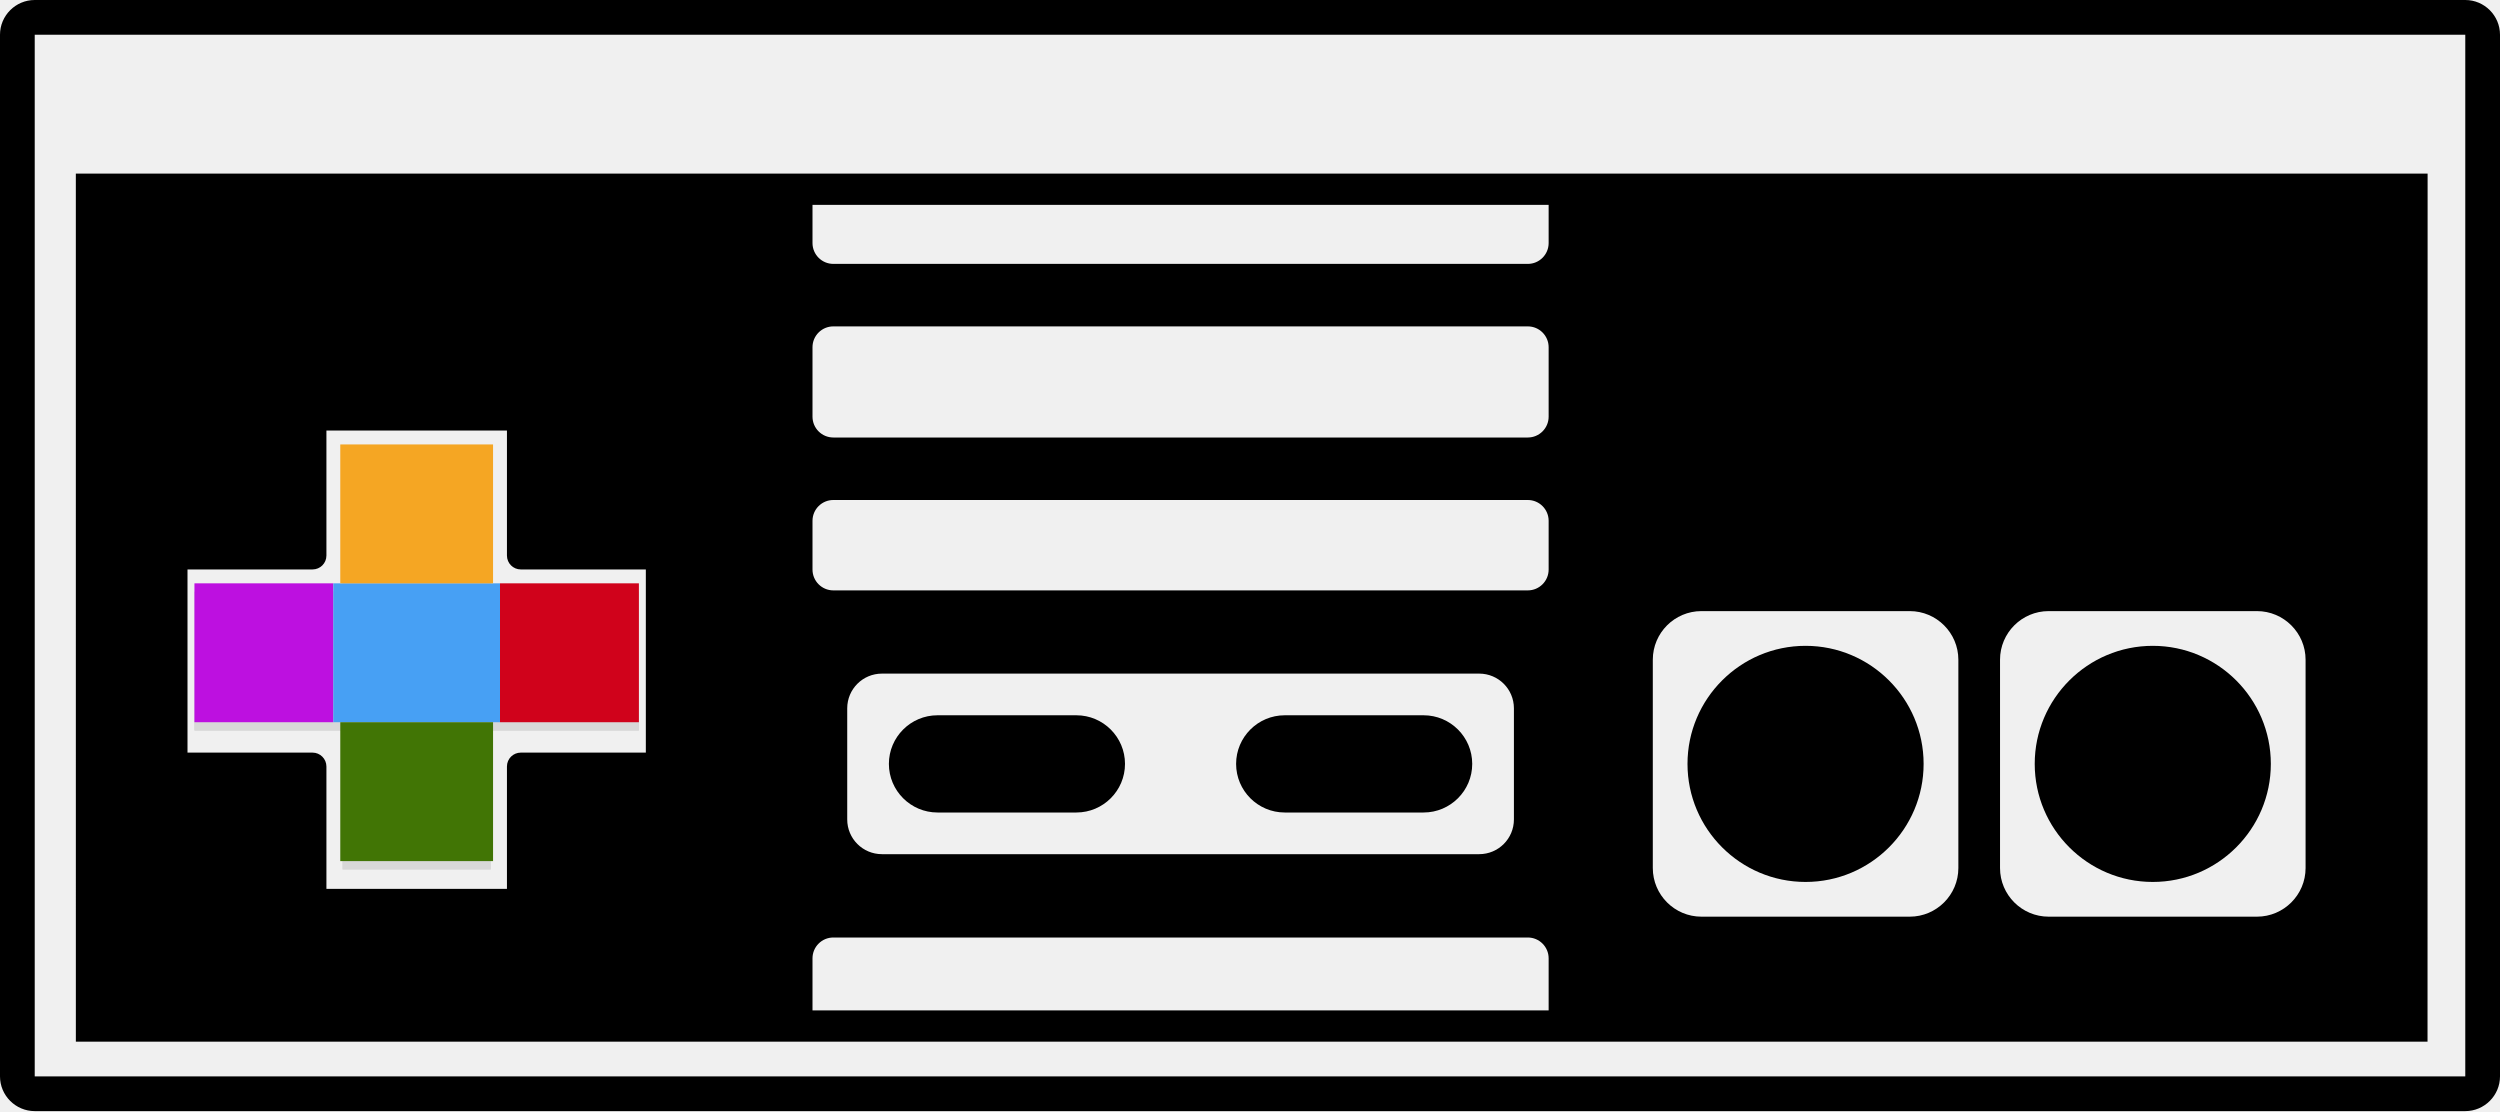
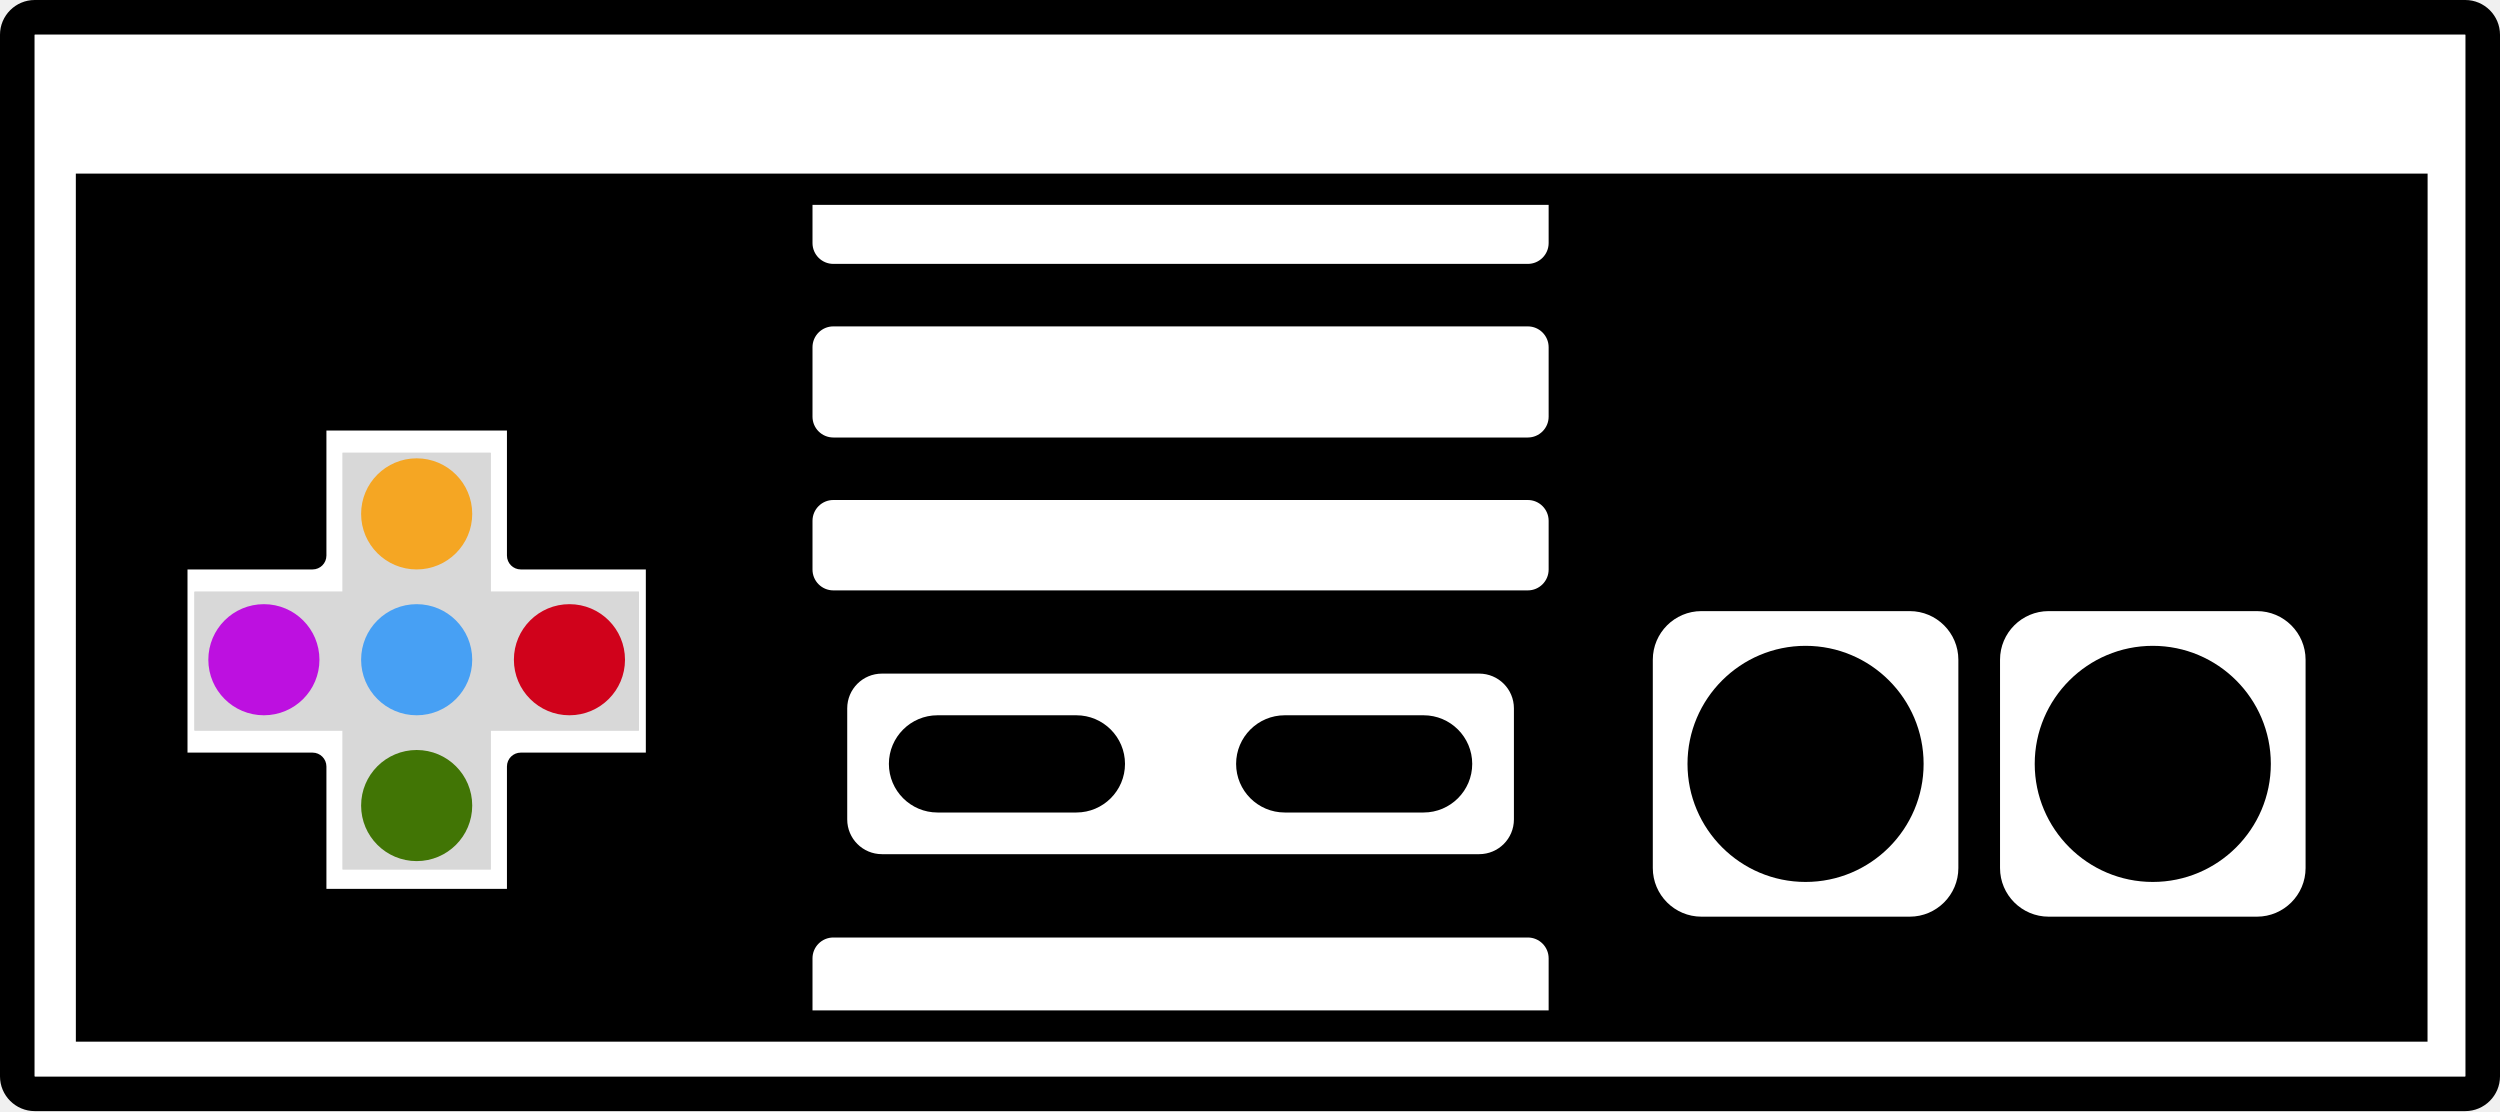
<svg xmlns="http://www.w3.org/2000/svg" xmlns:xlink="http://www.w3.org/1999/xlink" id="gamepad" width="90px" height="40px" viewBox="0 0 90 40" version="1.1">
  <defs>
    <polygon id="path-1" points="12.333 31.3 17.667 31.3 17.667 26.3 23 26.3 23 21.3 17.667 21.3 17.667 16.3 12.333 16.3 12.333 21.3 7 21.3 7 26.3 12.333 26.3" />
  </defs>
  <g id="Page-1" stroke="none" stroke-width="1" fill="none" fill-rule="evenodd">
    <g id="gamepad">
-       <g id="controller" fill-rule="nonzero" fill="#000000">
-         <path d="M88.75,0 L1.25,0 C0.562,0 0,0.562 0,1.25 L0,38.75 C0,39.438 0.562,40 1.25,40 L88.75,40 C89.438,40 90,39.438 90,38.75 L90,1.25 C90,0.562 89.438,0 88.75,0 Z M1.25,1.25 L88.75,1.25 L88.75,38.75 L1.25,38.75 L1.25,1.25 Z" id="Shape" />
-         <path d="M2.731,37.5 L87.391,37.5 L87.394,6.25 L2.73,6.25 L2.731,37.5 Z M29.25,12.5 C29.25,12.086 29.586,11.75 30,11.75 L55.001,11.75 C55.415,11.75 55.751,12.086 55.751,12.5 L55.751,15 C55.751,15.414 55.415,15.75 55.001,15.75 L30,15.75 C29.586,15.75 29.25,15.414 29.25,15 L29.25,12.5 Z M29.25,18.75 C29.25,18.336 29.586,18 30,18 L55.001,18 C55.415,18 55.751,18.336 55.751,18.75 L55.751,20.504 C55.751,20.918 55.415,21.254 55.001,21.254 L30,21.254 C29.586,21.254 29.25,20.918 29.25,20.504 L29.25,18.75 Z M54.501,25.5 L54.501,29.5 C54.501,30.191 53.942,30.75 53.251,30.75 L31.75,30.75 C31.059,30.75 30.5,30.191 30.5,29.5 L30.5,25.5 C30.5,24.809 31.059,24.25 31.75,24.25 L53.251,24.25 C53.942,24.25 54.501,24.809 54.501,25.5 Z M55.751,8.75 C55.751,9.164 55.415,9.5 55.001,9.5 L30,9.5 C29.586,9.5 29.25,9.164 29.25,8.75 L29.25,7.375 L55.751,7.375 L55.751,8.75 Z M29.25,34.5 C29.25,34.086 29.586,33.75 30,33.75 L55.001,33.75 C55.415,33.75 55.751,34.086 55.751,34.5 L55.751,36.375 L29.25,36.375 L29.25,34.5 Z M59.501,31.25 L59.501,23.75 C59.501,22.785 60.286,22 61.251,22 L68.751,22 C69.715,22 70.501,22.785 70.501,23.75 L70.501,31.25 C70.501,32.215 69.715,33 68.751,33 L61.251,33 C60.286,33 59.501,32.215 59.501,31.25 Z M72.001,31.25 L72.001,23.75 C72.001,22.785 72.786,22 73.751,22 L81.251,22 C82.215,22 83.001,22.785 83.001,23.75 L83.001,31.25 C83.001,32.215 82.215,33 81.251,33 L73.751,33 C72.786,33 72.001,32.215 72.001,31.25 Z M11.251,27.094 L6.75,27.094 L6.75,20.5 L11.251,20.5 C11.528,20.5 11.751,20.277 11.751,20 L11.751,15.5 L18.25,15.5 L18.25,20 C18.25,20.277 18.473,20.5 18.75,20.5 L23.25,20.5 L23.25,27.094 L18.75,27.094 C18.473,27.094 18.25,27.316 18.25,27.594 L18.25,32 L11.751,32 L11.751,27.594 C11.751,27.32 11.528,27.094 11.251,27.094 Z" id="Shape" />
-         <path d="M33.75,29.25 L38.75,29.25 C39.715,29.25 40.5,28.465 40.5,27.5 C40.5,26.535 39.715,25.75 38.75,25.75 L33.75,25.75 C32.785,25.75 32,26.535 32,27.5 C32,28.465 32.785,29.25 33.75,29.25 Z" id="Shape" />
-         <path d="M46.25,29.25 L51.25,29.25 C52.215,29.25 53,28.465 53,27.5 C53,26.535 52.215,25.75 51.25,25.75 L46.25,25.75 C45.285,25.75 44.5,26.535 44.5,27.5 C44.5,28.465 45.285,29.25 46.25,29.25 Z" id="Shape" />
-         <path d="M65,31.75 C67.344,31.75 69.25,29.844 69.25,27.5 C69.25,25.156 67.344,23.25 65,23.25 C62.656,23.25 60.75,25.156 60.75,27.5 C60.75,29.844 62.656,31.75 65,31.75 Z" id="a" class="pad-button" />
-         <path d="M77.5,31.75 C79.844,31.75 81.75,29.844 81.75,27.5 C81.75,25.156 79.844,23.25 77.5,23.25 C75.156,23.25 73.25,25.156 73.25,27.5 C73.25,29.844 75.156,31.75 77.5,31.75 Z" id="b" class="pad-button" />
+       <g id="controller">
+         <path d="M88.75,0 C89.438,0 90,0.562 90,1.25 L90,38.75 C90,39.438 89.438,40 88.75,40 L1.25,40 C0.562,40 0,39.438 0,38.75 L0,1.25 C0,0.562 0.562,0 1.25,0 L88.75,0 Z M1.25,1.25 L1.25,38.75 L88.75,38.75 L88.75,1.25 L1.25,1.25 Z" id="Shape" fill="#000000" fill-rule="nonzero" />
+         <polygon id="Path" fill="#FFFFFF" points="1.25 1.25 88.75 1.25 88.75 38.75 1.25 38.75" />
+         <path d="M2.731,37.5 L87.391,37.5 L87.394,6.25 L2.73,6.25 L2.731,37.5 Z M29.25,12.5 C29.25,12.086 29.586,11.75 30,11.75 L55.001,11.75 C55.415,11.75 55.751,12.086 55.751,12.5 L55.751,15 C55.751,15.414 55.415,15.75 55.001,15.75 L30,15.75 C29.586,15.75 29.25,15.414 29.25,15 L29.25,12.5 Z M29.25,18.75 C29.25,18.336 29.586,18 30,18 L55.001,18 C55.415,18 55.751,18.336 55.751,18.75 L55.751,20.504 C55.751,20.918 55.415,21.254 55.001,21.254 L30,21.254 C29.586,21.254 29.25,20.918 29.25,20.504 L29.25,18.75 Z M54.501,25.5 L54.501,29.5 C54.501,30.191 53.942,30.75 53.251,30.75 L31.75,30.75 C31.059,30.75 30.5,30.191 30.5,29.5 L30.5,25.5 C30.5,24.809 31.059,24.25 31.75,24.25 L53.251,24.25 C53.942,24.25 54.501,24.809 54.501,25.5 Z M55.751,8.75 C55.751,9.164 55.415,9.5 55.001,9.5 L30,9.5 C29.586,9.5 29.25,9.164 29.25,8.75 L29.25,7.375 L55.751,7.375 L55.751,8.75 Z M29.25,34.5 C29.25,34.086 29.586,33.75 30,33.75 L55.001,33.75 C55.415,33.75 55.751,34.086 55.751,34.5 L55.751,36.375 L29.25,36.375 L29.25,34.5 Z M59.501,31.25 L59.501,23.75 C59.501,22.785 60.286,22 61.251,22 L68.751,22 C69.715,22 70.501,22.785 70.501,23.75 L70.501,31.25 C70.501,32.215 69.715,33 68.751,33 L61.251,33 C60.286,33 59.501,32.215 59.501,31.25 Z M72.001,31.25 L72.001,23.75 C72.001,22.785 72.786,22 73.751,22 L81.251,22 C82.215,22 83.001,22.785 83.001,23.75 L83.001,31.25 C83.001,32.215 82.215,33 81.251,33 L73.751,33 C72.786,33 72.001,32.215 72.001,31.25 Z M11.251,27.094 L6.75,27.094 L6.75,20.5 L11.251,20.5 C11.528,20.5 11.751,20.277 11.751,20 L11.751,15.5 L18.25,15.5 L18.25,20 C18.25,20.277 18.473,20.5 18.75,20.5 L23.25,20.5 L23.25,27.094 L18.75,27.094 C18.473,27.094 18.25,27.316 18.25,27.594 L18.25,32 L11.751,32 L11.751,27.594 C11.751,27.32 11.528,27.094 11.251,27.094 Z" id="Shape" fill="#000000" fill-rule="nonzero" />
+         <path d="M33.75,29.25 L38.75,29.25 C39.715,29.25 40.5,28.465 40.5,27.5 C40.5,26.535 39.715,25.75 38.75,25.75 L33.75,25.75 C32.785,25.75 32,26.535 32,27.5 C32,28.465 32.785,29.25 33.75,29.25 Z" id="Shape" fill="#000000" fill-rule="nonzero" />
+         <path d="M46.25,29.25 L51.25,29.25 C52.215,29.25 53,28.465 53,27.5 C53,26.535 52.215,25.75 51.25,25.75 L46.25,25.75 C45.285,25.75 44.5,26.535 44.5,27.5 C44.5,28.465 45.285,29.25 46.25,29.25 Z" id="Shape" fill="#000000" fill-rule="nonzero" />
+         <path d="M65,31.75 C67.344,31.75 69.25,29.844 69.25,27.5 C69.25,25.156 67.344,23.25 65,23.25 C62.656,23.25 60.75,25.156 60.75,27.5 C60.75,29.844 62.656,31.75 65,31.75 Z" id="a" class="pad-button" fill="#000000" />
+         <path d="M77.5,31.75 C79.844,31.75 81.75,29.844 81.75,27.5 C81.75,25.156 79.844,23.25 77.5,23.25 C75.156,23.25 73.25,25.156 73.25,27.5 C73.25,29.844 75.156,31.75 77.5,31.75 Z" fill="#000000" id="b" class="pad-button" />
      </g>
      <g id="all_button" fill-rule="nonzero">
        <use fill="#D8D8D8" fill-rule="evenodd" xlink:href="#path-1" />
        <path stroke="#D8D8D8" stroke-width="1" d="M12.833,30.8 L17.167,30.8 L17.167,25.8 L22.5,25.8 L22.5,21.8 L17.167,21.8 L17.167,16.8 L12.833,16.8 L12.833,21.8 L7.5,21.8 L7.5,25.8 L12.833,25.8 L12.833,30.8 Z" />
      </g>
-       <rect id="left" class="pad-button" fill="#BD10E0" x="7" y="21" width="5" height="5" />
-       <rect id="right" class="pad-button" fill="#D0021B" x="18" y="21" width="5" height="5" />
-       <rect id="middle" class="pad-button" fill="#47A0F4" x="12" y="21" width="6" height="5" />
-       <rect id="up" class="pad-button" fill="#F5A623" x="12.25" y="16" width="5.5" height="5" />
-       <rect id="down" class="pad-button" fill="#417505" x="12.25" y="26" width="5.5" height="5" />
+       <rect id="left" fill="#BD10E0" x="7.5" y="21.75" width="4" height="4" rx="2" class="pad-button" />
+       <rect id="right" fill="#D0021B" x="18.5" y="21.75" width="4" height="4" rx="2" class="pad-button" />
+       <rect id="middle" fill="#47A0F4" x="13" y="21.75" width="4" height="4" rx="2" class="pad-button" />
+       <rect id="up" fill="#F5A623" x="13" y="16.5" width="4" height="4" rx="2" class="pad-button" />
+       <rect id="down" fill="#417505" x="13" y="27" width="4" height="4" rx="2" class="pad-button" />
    </g>
  </g>
</svg>
